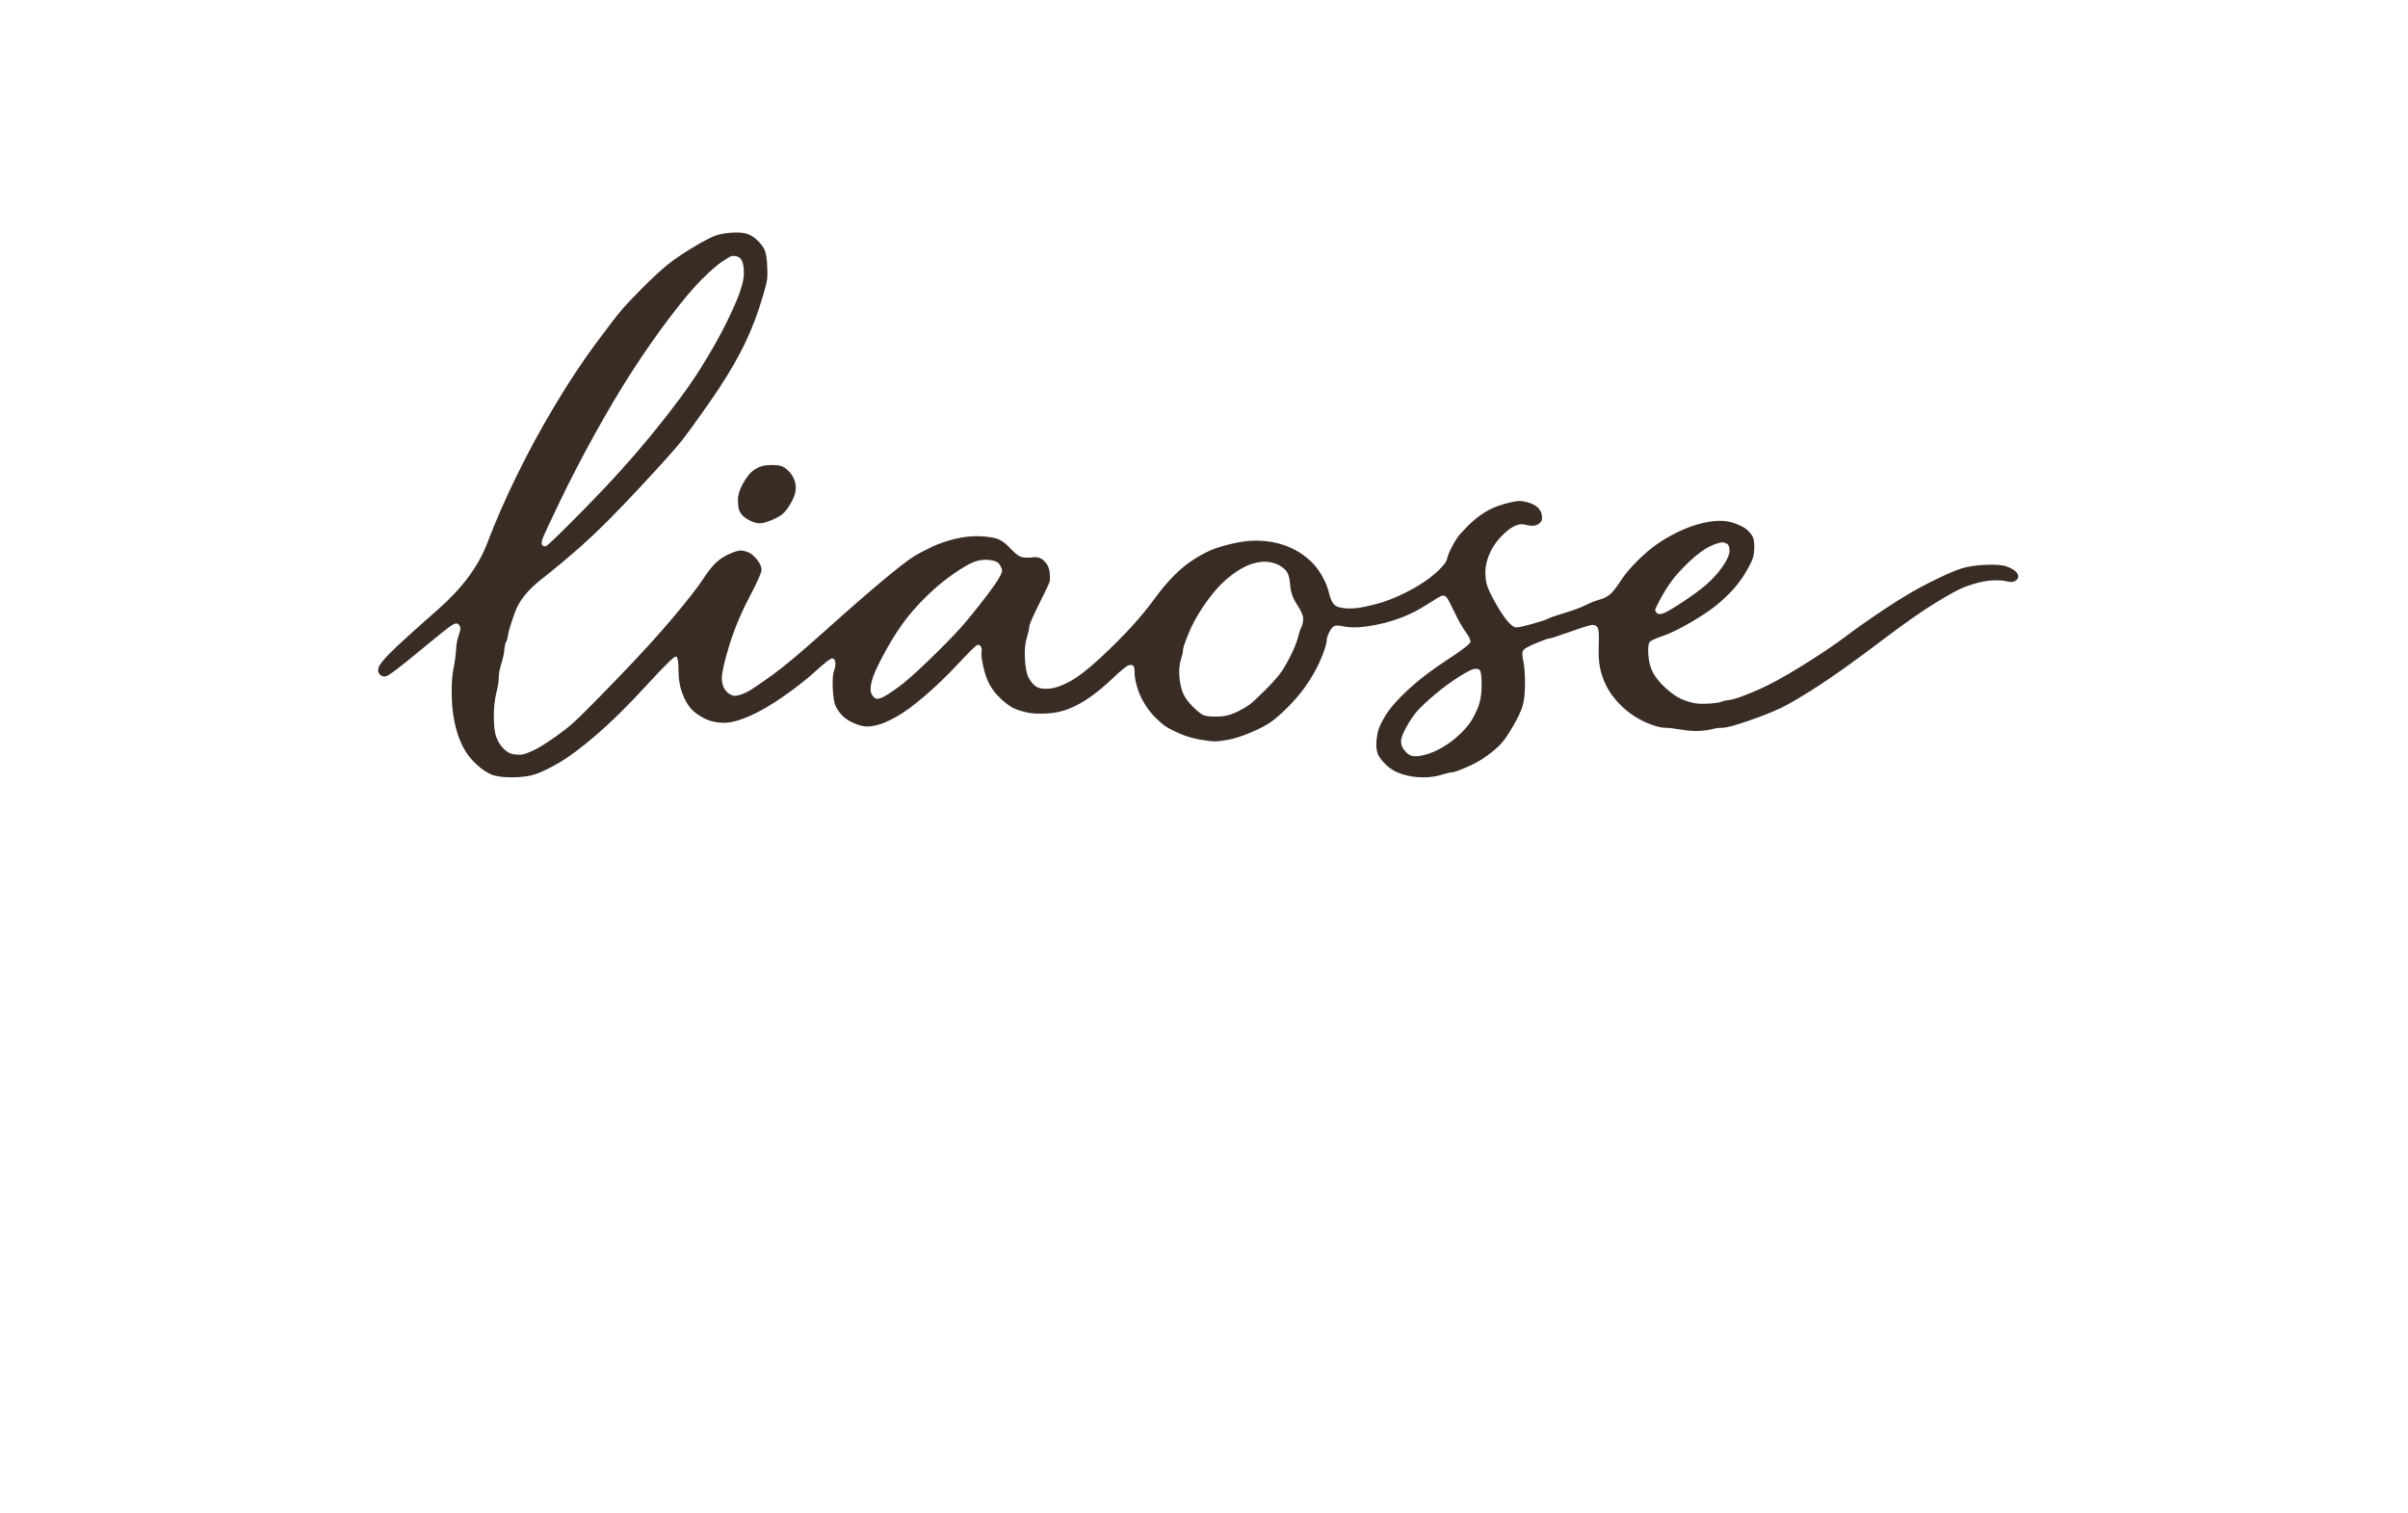
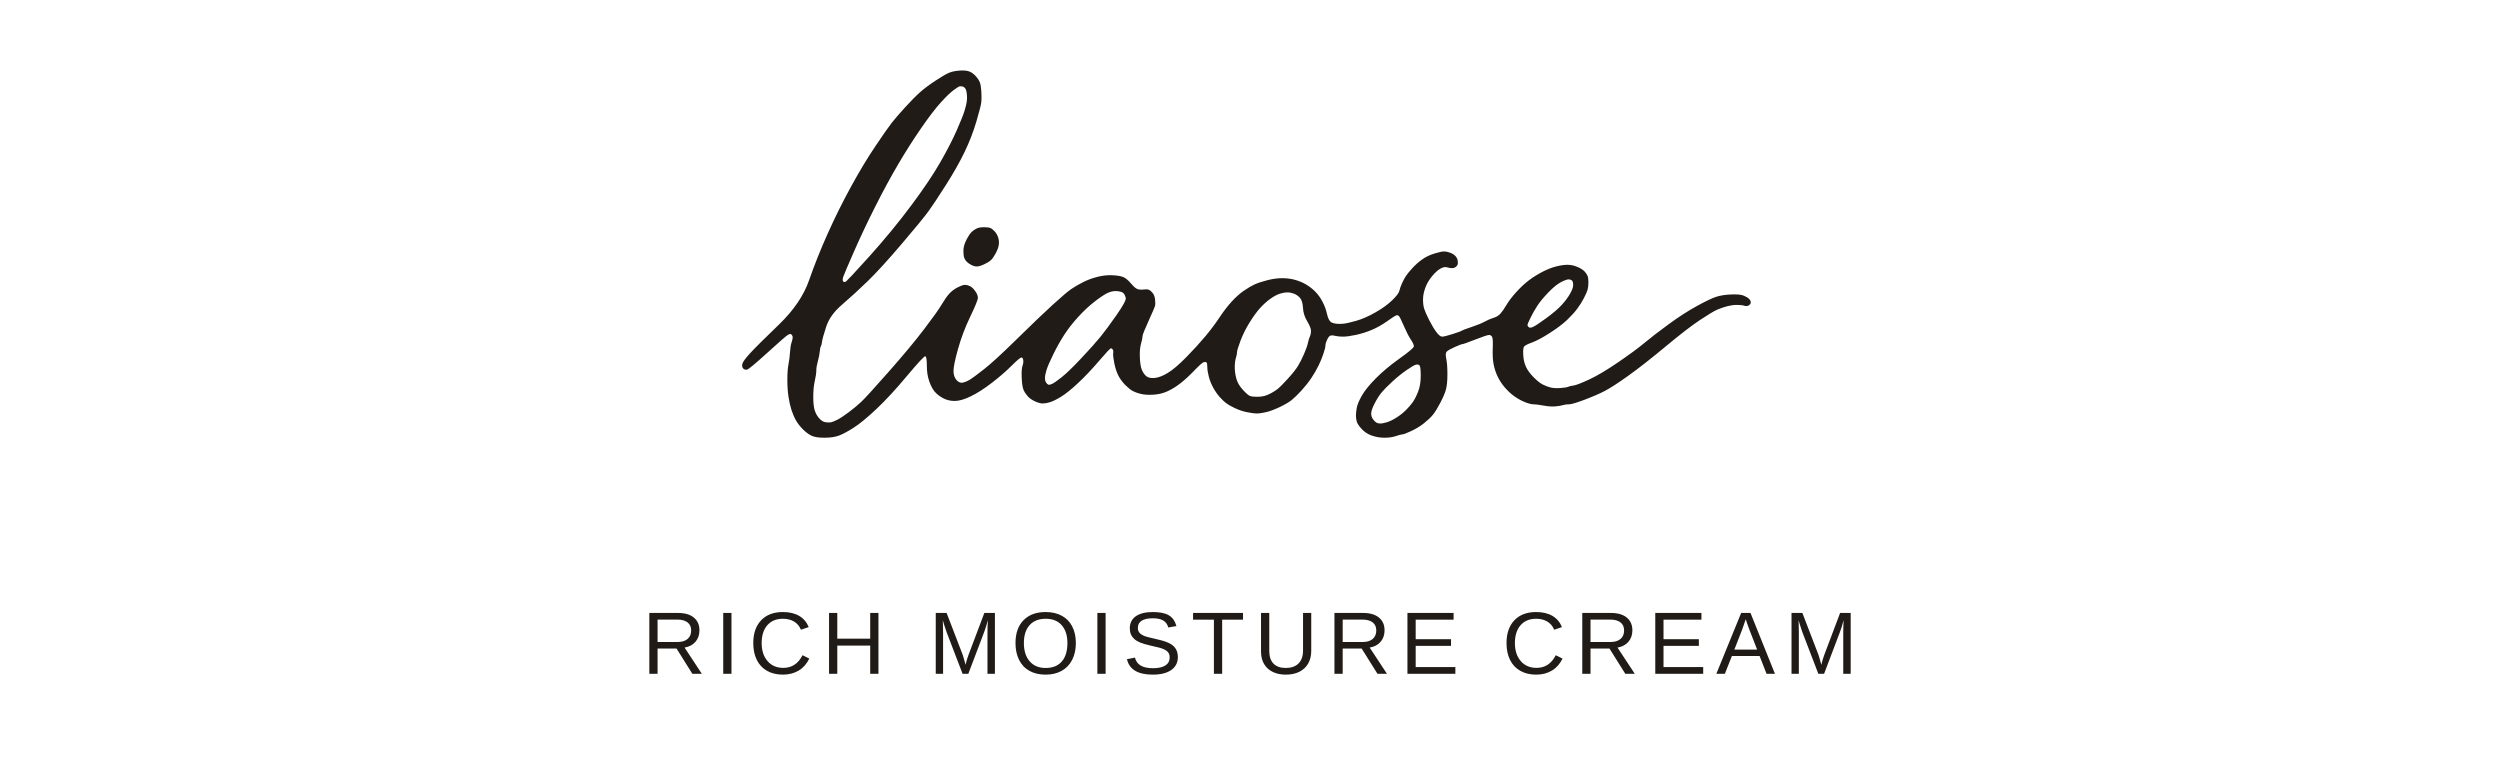
- <svg xmlns="http://www.w3.org/2000/svg" width="1433" height="900" viewBox="0 0 1433 900">
-   <svg x="214.95" y="130" width="1003.1" height="368.787" viewBox="0 0 340 125">
-     <path d="M 86.250 51.000 Q 85.500 50.250 84.875 50.000 Q 84.250 49.750 82.750 49.750 Q 81.250 49.750 80.375 50.125 Q 79.500 50.500 78.750 51.125 Q 78.000 51.750 77.000 53.500 Q 76.000 55.250 76.000 56.750 Q 76.000 58.250 76.250 58.875 Q 76.500 59.500 77.000 60.000 Q 77.500 60.500 78.500 61.000 Q 79.500 61.500 80.375 61.500 Q 81.250 61.500 82.750 60.875 Q 84.250 60.250 85.000 59.625 Q 85.750 59.000 86.625 57.500 Q 87.500 56.000 87.625 54.875 Q 87.750 53.750 87.375 52.750 Q 87.000 51.750 86.250 51.000 Z M 3.500 90.625 Q 3.250 91.500 3.750 92.000 Q 4.250 92.500 5.000 92.375 Q 5.750 92.250 11.625 87.375 Q 17.500 82.500 18.375 82.000 Q 19.250 81.500 19.625 81.875 Q 20.000 82.250 20.000 82.750 Q 20.000 83.250 19.625 84.250 Q 19.250 85.250 19.125 87.125 Q 19.000 89.000 18.625 90.750 Q 18.250 92.500 18.250 95.375 Q 18.250 98.250 18.625 100.500 Q 19.000 102.750 19.625 104.500 Q 20.250 106.250 21.125 107.625 Q 22.000 109.000 23.375 110.250 Q 24.750 111.500 26.125 112.125 Q 27.500 112.750 30.375 112.750 Q 33.250 112.750 35.125 112.125 Q 37.000 111.500 40.000 109.750 Q 43.000 108.000 47.500 104.125 Q 52.000 100.250 57.500 94.250 Q 63.000 88.250 63.500 88.375 Q 64.000 88.500 64.000 91.125 Q 64.000 93.750 64.750 95.750 Q 65.500 97.750 66.500 98.875 Q 67.500 100.000 69.250 100.875 Q 71.000 101.750 73.125 101.750 Q 75.250 101.750 78.375 100.375 Q 81.500 99.000 85.250 96.375 Q 89.000 93.750 91.750 91.250 Q 94.500 88.750 95.000 88.750 Q 95.500 88.750 95.625 89.500 Q 95.750 90.250 95.375 91.250 Q 95.000 92.250 95.125 94.875 Q 95.250 97.500 95.750 98.500 Q 96.250 99.500 97.125 100.375 Q 98.000 101.250 99.500 101.875 Q 101.000 102.500 102.000 102.500 Q 103.000 102.500 104.375 102.125 Q 105.750 101.750 108.000 100.500 Q 110.250 99.250 113.625 96.375 Q 117.000 93.500 120.500 89.750 Q 124.000 86.000 124.375 86.000 Q 124.750 86.000 125.000 86.375 Q 125.250 86.750 125.125 87.500 Q 125.000 88.250 125.500 90.500 Q 126.000 92.750 126.875 94.250 Q 127.750 95.750 129.125 97.000 Q 130.500 98.250 131.500 98.750 Q 132.500 99.250 134.125 99.625 Q 135.750 100.000 138.250 99.875 Q 140.750 99.750 142.875 98.875 Q 145.000 98.000 147.125 96.500 Q 149.250 95.000 151.750 92.625 Q 154.250 90.250 154.875 90.125 Q 155.500 90.000 155.750 90.250 Q 156.000 90.500 156.000 91.625 Q 156.000 92.750 156.500 94.500 Q 157.000 96.250 158.000 97.875 Q 159.000 99.500 160.125 100.625 Q 161.250 101.750 162.125 102.375 Q 163.000 103.000 165.000 103.875 Q 167.000 104.750 169.125 105.125 Q 171.250 105.500 172.250 105.500 Q 173.250 105.500 175.125 105.125 Q 177.000 104.750 179.625 103.625 Q 182.250 102.500 183.625 101.500 Q 185.000 100.500 186.875 98.625 Q 188.750 96.750 190.125 94.875 Q 191.500 93.000 192.500 91.125 Q 193.500 89.250 194.125 87.500 Q 194.750 85.750 194.750 85.125 Q 194.750 84.500 195.250 83.500 Q 195.750 82.500 196.250 82.250 Q 196.750 82.000 197.875 82.250 Q 199.000 82.500 200.500 82.500 Q 202.000 82.500 204.625 82.000 Q 207.250 81.500 209.875 80.500 Q 212.500 79.500 215.000 77.875 Q 217.500 76.250 218.000 76.125 Q 218.500 76.000 218.875 76.375 Q 219.250 76.750 220.500 79.375 Q 221.750 82.000 222.750 83.375 Q 223.750 84.750 223.750 85.375 Q 223.750 86.000 219.125 89.000 Q 214.500 92.000 211.250 95.000 Q 208.000 98.000 206.625 100.250 Q 205.250 102.500 205.000 103.875 Q 204.750 105.250 204.750 106.125 Q 204.750 107.000 205.000 107.875 Q 205.250 108.750 206.625 110.125 Q 208.000 111.500 210.000 112.125 Q 212.000 112.750 214.125 112.750 Q 216.250 112.750 217.875 112.250 Q 219.500 111.750 220.000 111.750 Q 220.500 111.750 222.875 110.750 Q 225.250 109.750 227.125 108.375 Q 229.000 107.000 230.000 105.875 Q 231.000 104.750 232.375 102.375 Q 233.750 100.000 234.250 98.375 Q 234.750 96.750 234.750 93.750 Q 234.750 90.750 234.375 89.125 Q 234.000 87.500 234.500 87.000 Q 235.000 86.500 237.125 85.625 Q 239.250 84.750 239.625 84.750 Q 240.000 84.750 243.875 83.375 Q 247.750 82.000 248.375 82.000 Q 249.000 82.000 249.375 82.500 Q 249.750 83.000 249.625 85.875 Q 249.500 88.750 249.875 90.625 Q 250.250 92.500 251.125 94.250 Q 252.000 96.000 253.500 97.625 Q 255.000 99.250 256.750 100.375 Q 258.500 101.500 260.250 102.125 Q 262.000 102.750 263.000 102.750 Q 264.000 102.750 266.250 103.125 Q 268.500 103.500 270.125 103.375 Q 271.750 103.250 272.625 103.000 Q 273.500 102.750 274.625 102.750 Q 275.750 102.750 279.750 101.375 Q 283.750 100.000 286.375 98.750 Q 289.000 97.500 294.000 94.250 Q 299.000 91.000 306.250 85.500 Q 313.500 80.000 317.625 77.500 Q 321.750 75.000 323.375 74.375 Q 325.000 73.750 326.625 73.375 Q 328.250 73.000 329.750 73.000 Q 331.250 73.000 332.125 73.250 Q 333.000 73.500 333.625 73.125 Q 334.250 72.750 334.250 72.250 Q 334.250 71.750 333.750 71.250 Q 333.250 70.750 332.000 70.250 Q 330.750 69.750 327.750 69.875 Q 324.750 70.000 322.750 70.625 Q 320.750 71.250 316.500 73.375 Q 312.250 75.500 307.375 78.750 Q 302.500 82.000 299.375 84.375 Q 296.250 86.750 290.625 90.250 Q 285.000 93.750 281.125 95.375 Q 277.250 97.000 276.125 97.125 Q 275.000 97.250 274.375 97.500 Q 273.750 97.750 271.875 97.875 Q 270.000 98.000 268.750 97.750 Q 267.500 97.500 266.125 96.875 Q 264.750 96.250 263.000 94.625 Q 261.250 93.000 260.500 91.500 Q 259.750 90.000 259.625 88.000 Q 259.500 86.000 259.875 85.500 Q 260.250 85.000 262.500 84.250 Q 264.750 83.500 268.375 81.375 Q 272.000 79.250 274.000 77.500 Q 276.000 75.750 277.250 74.250 Q 278.500 72.750 279.500 71.000 Q 280.500 69.250 280.750 68.375 Q 281.000 67.500 281.000 66.250 Q 281.000 65.000 280.750 64.375 Q 280.500 63.750 279.750 63.000 Q 279.000 62.250 277.375 61.625 Q 275.750 61.000 274.125 61.000 Q 272.500 61.000 270.375 61.500 Q 268.250 62.000 265.875 63.125 Q 263.500 64.250 261.500 65.625 Q 259.500 67.000 257.375 69.125 Q 255.250 71.250 254.125 73.000 Q 253.000 74.750 252.125 75.625 Q 251.250 76.500 249.875 76.875 Q 248.500 77.250 247.000 78.000 Q 245.500 78.750 242.625 79.625 Q 239.750 80.500 239.375 80.750 Q 239.000 81.000 236.375 81.750 Q 233.750 82.500 233.000 82.500 Q 232.250 82.500 231.125 81.125 Q 230.000 79.750 228.750 77.500 Q 227.500 75.250 227.125 74.125 Q 226.750 73.000 226.750 71.375 Q 226.750 69.750 227.500 67.875 Q 228.250 66.000 229.750 64.375 Q 231.250 62.750 232.500 62.125 Q 233.750 61.500 234.625 61.750 Q 235.500 62.000 236.250 62.000 Q 237.000 62.000 237.500 61.625 Q 238.000 61.250 238.125 60.875 Q 238.250 60.500 238.125 59.750 Q 238.000 59.000 237.375 58.375 Q 236.750 57.750 235.625 57.375 Q 234.500 57.000 233.625 57.000 Q 232.750 57.000 230.500 57.625 Q 228.250 58.250 226.500 59.375 Q 224.750 60.500 223.250 62.000 Q 221.750 63.500 221.125 64.375 Q 220.500 65.250 219.875 66.500 Q 219.250 67.750 219.000 68.750 Q 218.750 69.750 216.625 71.625 Q 214.500 73.500 211.125 75.250 Q 207.750 77.000 204.875 77.750 Q 202.000 78.500 200.625 78.625 Q 199.250 78.750 198.250 78.625 Q 197.250 78.500 196.750 78.250 Q 196.250 78.000 195.875 77.375 Q 195.500 76.750 195.125 75.250 Q 194.750 73.750 193.750 72.000 Q 192.750 70.250 191.375 69.000 Q 190.000 67.750 188.375 66.875 Q 186.750 66.000 184.750 65.500 Q 182.750 65.000 180.500 65.000 Q 178.250 65.000 175.625 65.625 Q 173.000 66.250 171.500 66.875 Q 170.000 67.500 168.000 68.750 Q 166.000 70.000 164.000 72.000 Q 162.000 74.000 160.000 76.750 Q 158.000 79.500 155.375 82.375 Q 152.750 85.250 149.125 88.625 Q 145.500 92.000 143.000 93.375 Q 140.500 94.750 138.625 94.875 Q 136.750 95.000 135.875 94.250 Q 135.000 93.500 134.500 92.375 Q 134.000 91.250 133.875 88.750 Q 133.750 86.250 134.250 84.625 Q 134.750 83.000 134.750 82.375 Q 134.750 81.750 136.750 77.750 Q 138.750 73.750 138.875 73.250 Q 139.000 72.750 138.875 71.500 Q 138.750 70.250 138.125 69.500 Q 137.500 68.750 136.875 68.500 Q 136.250 68.250 135.375 68.375 Q 134.500 68.500 133.500 68.375 Q 132.500 68.250 131.125 66.750 Q 129.750 65.250 128.625 64.750 Q 127.500 64.250 125.000 64.125 Q 122.500 64.000 119.875 64.625 Q 117.250 65.250 115.125 66.250 Q 113.000 67.250 111.375 68.250 Q 109.750 69.250 105.250 73.000 Q 100.750 76.750 93.500 83.250 Q 86.250 89.750 82.750 92.250 Q 79.250 94.750 78.125 95.375 Q 77.000 96.000 75.875 96.250 Q 74.750 96.500 73.750 95.500 Q 72.750 94.500 72.750 92.750 Q 72.750 91.000 74.250 86.125 Q 75.750 81.250 78.250 76.500 Q 80.750 71.750 80.750 70.875 Q 80.750 70.000 79.875 68.875 Q 79.000 67.750 78.125 67.375 Q 77.250 67.000 76.500 67.000 Q 75.750 67.000 74.125 67.750 Q 72.500 68.500 71.375 69.625 Q 70.250 70.750 68.875 72.875 Q 67.500 75.000 63.125 80.250 Q 58.750 85.500 51.500 93.000 Q 44.250 100.500 42.500 102.000 Q 40.750 103.500 38.375 105.125 Q 36.000 106.750 34.625 107.375 Q 33.250 108.000 32.625 108.125 Q 32.000 108.250 30.875 108.125 Q 29.750 108.000 28.750 107.000 Q 27.750 106.000 27.250 104.625 Q 26.750 103.250 26.750 100.500 Q 26.750 97.750 27.250 95.750 Q 27.750 93.750 27.750 92.625 Q 27.750 91.500 28.250 89.875 Q 28.750 88.250 28.875 87.000 Q 29.000 85.750 29.250 85.375 Q 29.500 85.000 29.625 84.000 Q 29.750 83.000 31.000 79.500 Q 32.250 76.000 36.250 72.875 Q 40.250 69.750 44.625 65.875 Q 49.000 62.000 55.875 54.625 Q 62.750 47.250 64.625 44.875 Q 66.500 42.500 70.250 37.125 Q 74.000 31.750 76.375 27.250 Q 78.750 22.750 80.250 18.125 Q 81.750 13.500 81.875 12.250 Q 82.000 11.000 81.875 9.125 Q 81.750 7.250 81.375 6.375 Q 81.000 5.500 80.000 4.500 Q 79.000 3.500 77.875 3.125 Q 76.750 2.750 74.750 2.875 Q 72.750 3.000 71.375 3.500 Q 70.000 4.000 66.875 5.875 Q 63.750 7.750 61.750 9.375 Q 59.750 11.000 56.875 13.875 Q 54.000 16.750 52.500 18.500 Q 51.000 20.250 47.125 25.500 Q 43.250 30.750 39.125 37.625 Q 35.000 44.500 31.500 51.625 Q 28.000 58.750 25.375 65.625 Q 22.750 72.500 15.500 78.875 Q 8.250 85.250 6.000 87.500 Q 3.750 89.750 3.500 90.625 Z M 224.500 90.875 Q 225.250 90.750 225.625 91.125 Q 226.000 91.500 226.000 94.250 Q 226.000 97.000 225.125 99.000 Q 224.250 101.000 223.375 102.125 Q 222.500 103.250 221.125 104.500 Q 219.750 105.750 218.000 106.750 Q 216.250 107.750 214.875 108.125 Q 213.500 108.500 212.750 108.500 Q 212.000 108.500 211.500 108.250 Q 211.000 108.000 210.375 107.250 Q 209.750 106.500 209.750 105.500 Q 209.750 104.500 210.875 102.500 Q 212.000 100.500 213.125 99.250 Q 214.250 98.000 216.625 96.000 Q 219.000 94.000 221.375 92.500 Q 223.750 91.000 224.500 90.875 Z M 184.375 69.625 Q 185.500 70.000 186.375 70.875 Q 187.250 71.750 187.375 73.875 Q 187.500 76.000 188.750 77.875 Q 190.000 79.750 190.000 80.750 Q 190.000 81.750 189.625 82.500 Q 189.250 83.250 189.000 84.375 Q 188.750 85.500 187.750 87.625 Q 186.750 89.750 185.750 91.250 Q 184.750 92.750 182.375 95.125 Q 180.000 97.500 179.125 98.125 Q 178.250 98.750 177.000 99.375 Q 175.750 100.000 174.750 100.250 Q 173.750 100.500 172.250 100.500 Q 170.750 100.500 170.000 100.250 Q 169.250 100.000 167.625 98.375 Q 166.000 96.750 165.500 95.000 Q 165.000 93.250 165.000 91.625 Q 165.000 90.000 165.375 88.875 Q 165.750 87.750 165.750 87.125 Q 165.750 86.500 166.875 83.750 Q 168.000 81.000 169.875 78.250 Q 171.750 75.500 173.375 73.875 Q 175.000 72.250 176.750 71.125 Q 178.500 70.000 179.875 69.625 Q 181.250 69.250 182.250 69.250 Q 183.250 69.250 184.375 69.625 Z M 126.375 68.875 Q 128.000 69.000 128.500 69.500 Q 129.000 70.000 129.250 70.875 Q 129.500 71.750 126.250 76.000 Q 123.000 80.250 120.875 82.625 Q 118.750 85.000 114.625 89.000 Q 110.500 93.000 108.250 94.625 Q 106.000 96.250 105.125 96.625 Q 104.250 97.000 103.875 96.875 Q 103.500 96.750 103.125 96.250 Q 102.750 95.750 102.750 94.875 Q 102.750 94.000 103.250 92.500 Q 103.750 91.000 105.500 87.750 Q 107.250 84.500 109.125 81.875 Q 111.000 79.250 113.625 76.625 Q 116.250 74.000 118.875 72.125 Q 121.500 70.250 123.125 69.500 Q 124.750 68.750 126.375 68.875 Z M 274.750 65.375 Q 275.500 65.500 275.750 65.875 Q 276.000 66.250 276.000 67.125 Q 276.000 68.000 275.000 69.625 Q 274.000 71.250 272.250 73.000 Q 270.500 74.750 267.125 77.000 Q 263.750 79.250 262.750 79.625 Q 261.750 80.000 261.375 79.625 Q 261.000 79.250 261.000 79.000 Q 261.000 78.750 262.000 76.875 Q 263.000 75.000 264.250 73.250 Q 265.500 71.500 267.875 69.250 Q 270.250 67.000 272.125 66.125 Q 274.000 65.250 274.750 65.375 Z M 75.625 7.625 Q 76.250 7.750 76.625 8.250 Q 77.000 8.750 77.125 9.875 Q 77.250 11.000 77.125 12.000 Q 77.000 13.000 76.375 14.875 Q 75.750 16.750 73.750 20.875 Q 71.750 25.000 68.375 30.375 Q 65.000 35.750 58.875 43.250 Q 52.750 50.750 45.250 58.375 Q 37.750 66.000 37.250 66.125 Q 36.750 66.250 36.500 65.875 Q 36.250 65.500 36.625 64.500 Q 37.000 63.500 40.125 57.000 Q 43.250 50.500 47.125 43.500 Q 51.000 36.500 54.625 30.875 Q 58.250 25.250 62.125 20.125 Q 66.000 15.000 68.625 12.375 Q 71.250 9.750 72.750 8.750 Q 74.250 7.750 74.625 7.625 Q 75.000 7.500 75.625 7.625 Z" fill-rule="evenodd" fill="#392c25" />
+ <svg xmlns="http://www.w3.org/2000/svg" width="820" height="250" viewBox="0 0 820 250">
+   <svg x="240" y="20" width="340" height="137" viewBox="0 0 340 125" preserveAspectRatio="none">
+     <path d="M 86.250 51.000 Q 85.500 50.250 84.875 50.000 Q 84.250 49.750 82.750 49.750 Q 81.250 49.750 80.375 50.125 Q 79.500 50.500 78.750 51.125 Q 78.000 51.750 77.000 53.500 Q 76.000 55.250 76.000 56.750 Q 76.000 58.250 76.250 58.875 Q 76.500 59.500 77.000 60.000 Q 77.500 60.500 78.500 61.000 Q 79.500 61.500 80.375 61.500 Q 81.250 61.500 82.750 60.875 Q 84.250 60.250 85.000 59.625 Q 85.750 59.000 86.625 57.500 Q 87.500 56.000 87.625 54.875 Q 87.750 53.750 87.375 52.750 Q 87.000 51.750 86.250 51.000 Z M 3.500 90.625 Q 3.250 91.500 3.750 92.000 Q 4.250 92.500 5.000 92.375 Q 5.750 92.250 11.625 87.375 Q 17.500 82.500 18.375 82.000 Q 19.250 81.500 19.625 81.875 Q 20.000 82.250 20.000 82.750 Q 20.000 83.250 19.625 84.250 Q 19.250 85.250 19.125 87.125 Q 19.000 89.000 18.625 90.750 Q 18.250 92.500 18.250 95.375 Q 18.250 98.250 18.625 100.500 Q 19.000 102.750 19.625 104.500 Q 20.250 106.250 21.125 107.625 Q 22.000 109.000 23.375 110.250 Q 24.750 111.500 26.125 112.125 Q 27.500 112.750 30.375 112.750 Q 33.250 112.750 35.125 112.125 Q 37.000 111.500 40.000 109.750 Q 43.000 108.000 47.500 104.125 Q 52.000 100.250 57.500 94.250 Q 63.000 88.250 63.500 88.375 Q 64.000 88.500 64.000 91.125 Q 64.000 93.750 64.750 95.750 Q 65.500 97.750 66.500 98.875 Q 67.500 100.000 69.250 100.875 Q 71.000 101.750 73.125 101.750 Q 75.250 101.750 78.375 100.375 Q 81.500 99.000 85.250 96.375 Q 89.000 93.750 91.750 91.250 Q 94.500 88.750 95.000 88.750 Q 95.500 88.750 95.625 89.500 Q 95.750 90.250 95.375 91.250 Q 95.000 92.250 95.125 94.875 Q 95.250 97.500 95.750 98.500 Q 96.250 99.500 97.125 100.375 Q 98.000 101.250 99.500 101.875 Q 101.000 102.500 102.000 102.500 Q 103.000 102.500 104.375 102.125 Q 105.750 101.750 108.000 100.500 Q 110.250 99.250 113.625 96.375 Q 117.000 93.500 120.500 89.750 Q 124.000 86.000 124.375 86.000 Q 124.750 86.000 125.000 86.375 Q 125.250 86.750 125.125 87.500 Q 125.000 88.250 125.500 90.500 Q 126.000 92.750 126.875 94.250 Q 127.750 95.750 129.125 97.000 Q 130.500 98.250 131.500 98.750 Q 132.500 99.250 134.125 99.625 Q 135.750 100.000 138.250 99.875 Q 140.750 99.750 142.875 98.875 Q 145.000 98.000 147.125 96.500 Q 149.250 95.000 151.750 92.625 Q 154.250 90.250 154.875 90.125 Q 155.500 90.000 155.750 90.250 Q 156.000 90.500 156.000 91.625 Q 156.000 92.750 156.500 94.500 Q 157.000 96.250 158.000 97.875 Q 159.000 99.500 160.125 100.625 Q 161.250 101.750 162.125 102.375 Q 163.000 103.000 165.000 103.875 Q 167.000 104.750 169.125 105.125 Q 171.250 105.500 172.250 105.500 Q 173.250 105.500 175.125 105.125 Q 177.000 104.750 179.625 103.625 Q 182.250 102.500 183.625 101.500 Q 185.000 100.500 186.875 98.625 Q 188.750 96.750 190.125 94.875 Q 191.500 93.000 192.500 91.125 Q 193.500 89.250 194.125 87.500 Q 194.750 85.750 194.750 85.125 Q 194.750 84.500 195.250 83.500 Q 195.750 82.500 196.250 82.250 Q 196.750 82.000 197.875 82.250 Q 199.000 82.500 200.500 82.500 Q 202.000 82.500 204.625 82.000 Q 207.250 81.500 209.875 80.500 Q 212.500 79.500 215.000 77.875 Q 217.500 76.250 218.000 76.125 Q 218.500 76.000 218.875 76.375 Q 219.250 76.750 220.500 79.375 Q 221.750 82.000 222.750 83.375 Q 223.750 84.750 223.750 85.375 Q 223.750 86.000 219.125 89.000 Q 214.500 92.000 211.250 95.000 Q 208.000 98.000 206.625 100.250 Q 205.250 102.500 205.000 103.875 Q 204.750 105.250 204.750 106.125 Q 204.750 107.000 205.000 107.875 Q 205.250 108.750 206.625 110.125 Q 208.000 111.500 210.000 112.125 Q 212.000 112.750 214.125 112.750 Q 216.250 112.750 217.875 112.250 Q 219.500 111.750 220.000 111.750 Q 220.500 111.750 222.875 110.750 Q 225.250 109.750 227.125 108.375 Q 229.000 107.000 230.000 105.875 Q 231.000 104.750 232.375 102.375 Q 233.750 100.000 234.250 98.375 Q 234.750 96.750 234.750 93.750 Q 234.750 90.750 234.375 89.125 Q 234.000 87.500 234.500 87.000 Q 235.000 86.500 237.125 85.625 Q 239.250 84.750 239.625 84.750 Q 240.000 84.750 243.875 83.375 Q 247.750 82.000 248.375 82.000 Q 249.000 82.000 249.375 82.500 Q 249.750 83.000 249.625 85.875 Q 249.500 88.750 249.875 90.625 Q 250.250 92.500 251.125 94.250 Q 252.000 96.000 253.500 97.625 Q 255.000 99.250 256.750 100.375 Q 258.500 101.500 260.250 102.125 Q 262.000 102.750 263.000 102.750 Q 264.000 102.750 266.250 103.125 Q 268.500 103.500 270.125 103.375 Q 271.750 103.250 272.625 103.000 Q 273.500 102.750 274.625 102.750 Q 275.750 102.750 279.750 101.375 Q 283.750 100.000 286.375 98.750 Q 289.000 97.500 294.000 94.250 Q 299.000 91.000 306.250 85.500 Q 313.500 80.000 317.625 77.500 Q 321.750 75.000 323.375 74.375 Q 325.000 73.750 326.625 73.375 Q 328.250 73.000 329.750 73.000 Q 331.250 73.000 332.125 73.250 Q 333.000 73.500 333.625 73.125 Q 334.250 72.750 334.250 72.250 Q 334.250 71.750 333.750 71.250 Q 333.250 70.750 332.000 70.250 Q 330.750 69.750 327.750 69.875 Q 324.750 70.000 322.750 70.625 Q 320.750 71.250 316.500 73.375 Q 312.250 75.500 307.375 78.750 Q 302.500 82.000 299.375 84.375 Q 296.250 86.750 290.625 90.250 Q 285.000 93.750 281.125 95.375 Q 277.250 97.000 276.125 97.125 Q 275.000 97.250 274.375 97.500 Q 273.750 97.750 271.875 97.875 Q 270.000 98.000 268.750 97.750 Q 267.500 97.500 266.125 96.875 Q 264.750 96.250 263.000 94.625 Q 261.250 93.000 260.500 91.500 Q 259.750 90.000 259.625 88.000 Q 259.500 86.000 259.875 85.500 Q 260.250 85.000 262.500 84.250 Q 264.750 83.500 268.375 81.375 Q 272.000 79.250 274.000 77.500 Q 276.000 75.750 277.250 74.250 Q 278.500 72.750 279.500 71.000 Q 280.500 69.250 280.750 68.375 Q 281.000 67.500 281.000 66.250 Q 281.000 65.000 280.750 64.375 Q 280.500 63.750 279.750 63.000 Q 279.000 62.250 277.375 61.625 Q 275.750 61.000 274.125 61.000 Q 272.500 61.000 270.375 61.500 Q 268.250 62.000 265.875 63.125 Q 263.500 64.250 261.500 65.625 Q 259.500 67.000 257.375 69.125 Q 255.250 71.250 254.125 73.000 Q 253.000 74.750 252.125 75.625 Q 251.250 76.500 249.875 76.875 Q 248.500 77.250 247.000 78.000 Q 245.500 78.750 242.625 79.625 Q 239.750 80.500 239.375 80.750 Q 239.000 81.000 236.375 81.750 Q 233.750 82.500 233.000 82.500 Q 232.250 82.500 231.125 81.125 Q 230.000 79.750 228.750 77.500 Q 227.500 75.250 227.125 74.125 Q 226.750 73.000 226.750 71.375 Q 226.750 69.750 227.500 67.875 Q 228.250 66.000 229.750 64.375 Q 231.250 62.750 232.500 62.125 Q 233.750 61.500 234.625 61.750 Q 235.500 62.000 236.250 62.000 Q 237.000 62.000 237.500 61.625 Q 238.000 61.250 238.125 60.875 Q 238.250 60.500 238.125 59.750 Q 238.000 59.000 237.375 58.375 Q 236.750 57.750 235.625 57.375 Q 234.500 57.000 233.625 57.000 Q 232.750 57.000 230.500 57.625 Q 228.250 58.250 226.500 59.375 Q 224.750 60.500 223.250 62.000 Q 221.750 63.500 221.125 64.375 Q 220.500 65.250 219.875 66.500 Q 219.250 67.750 219.000 68.750 Q 218.750 69.750 216.625 71.625 Q 214.500 73.500 211.125 75.250 Q 207.750 77.000 204.875 77.750 Q 202.000 78.500 200.625 78.625 Q 199.250 78.750 198.250 78.625 Q 197.250 78.500 196.750 78.250 Q 196.250 78.000 195.875 77.375 Q 195.500 76.750 195.125 75.250 Q 194.750 73.750 193.750 72.000 Q 192.750 70.250 191.375 69.000 Q 190.000 67.750 188.375 66.875 Q 186.750 66.000 184.750 65.500 Q 182.750 65.000 180.500 65.000 Q 178.250 65.000 175.625 65.625 Q 173.000 66.250 171.500 66.875 Q 170.000 67.500 168.000 68.750 Q 166.000 70.000 164.000 72.000 Q 162.000 74.000 160.000 76.750 Q 158.000 79.500 155.375 82.375 Q 152.750 85.250 149.125 88.625 Q 145.500 92.000 143.000 93.375 Q 140.500 94.750 138.625 94.875 Q 136.750 95.000 135.875 94.250 Q 135.000 93.500 134.500 92.375 Q 134.000 91.250 133.875 88.750 Q 133.750 86.250 134.250 84.625 Q 134.750 83.000 134.750 82.375 Q 134.750 81.750 136.750 77.750 Q 138.750 73.750 138.875 73.250 Q 139.000 72.750 138.875 71.500 Q 138.750 70.250 138.125 69.500 Q 137.500 68.750 136.875 68.500 Q 136.250 68.250 135.375 68.375 Q 134.500 68.500 133.500 68.375 Q 132.500 68.250 131.125 66.750 Q 129.750 65.250 128.625 64.750 Q 127.500 64.250 125.000 64.125 Q 122.500 64.000 119.875 64.625 Q 117.250 65.250 115.125 66.250 Q 113.000 67.250 111.375 68.250 Q 109.750 69.250 105.250 73.000 Q 100.750 76.750 93.500 83.250 Q 86.250 89.750 82.750 92.250 Q 79.250 94.750 78.125 95.375 Q 77.000 96.000 75.875 96.250 Q 74.750 96.500 73.750 95.500 Q 72.750 94.500 72.750 92.750 Q 72.750 91.000 74.250 86.125 Q 75.750 81.250 78.250 76.500 Q 80.750 71.750 80.750 70.875 Q 80.750 70.000 79.875 68.875 Q 79.000 67.750 78.125 67.375 Q 77.250 67.000 76.500 67.000 Q 75.750 67.000 74.125 67.750 Q 72.500 68.500 71.375 69.625 Q 70.250 70.750 68.875 72.875 Q 67.500 75.000 63.125 80.250 Q 58.750 85.500 51.500 93.000 Q 44.250 100.500 42.500 102.000 Q 40.750 103.500 38.375 105.125 Q 36.000 106.750 34.625 107.375 Q 33.250 108.000 32.625 108.125 Q 32.000 108.250 30.875 108.125 Q 29.750 108.000 28.750 107.000 Q 27.750 106.000 27.250 104.625 Q 26.750 103.250 26.750 100.500 Q 26.750 97.750 27.250 95.750 Q 27.750 93.750 27.750 92.625 Q 27.750 91.500 28.250 89.875 Q 28.750 88.250 28.875 87.000 Q 29.000 85.750 29.250 85.375 Q 29.500 85.000 29.625 84.000 Q 29.750 83.000 31.000 79.500 Q 32.250 76.000 36.250 72.875 Q 40.250 69.750 44.625 65.875 Q 49.000 62.000 55.875 54.625 Q 62.750 47.250 64.625 44.875 Q 66.500 42.500 70.250 37.125 Q 74.000 31.750 76.375 27.250 Q 78.750 22.750 80.250 18.125 Q 81.750 13.500 81.875 12.250 Q 82.000 11.000 81.875 9.125 Q 81.750 7.250 81.375 6.375 Q 81.000 5.500 80.000 4.500 Q 79.000 3.500 77.875 3.125 Q 76.750 2.750 74.750 2.875 Q 72.750 3.000 71.375 3.500 Q 70.000 4.000 66.875 5.875 Q 63.750 7.750 61.750 9.375 Q 59.750 11.000 56.875 13.875 Q 54.000 16.750 52.500 18.500 Q 51.000 20.250 47.125 25.500 Q 43.250 30.750 39.125 37.625 Q 35.000 44.500 31.500 51.625 Q 28.000 58.750 25.375 65.625 Q 22.750 72.500 15.500 78.875 Q 8.250 85.250 6.000 87.500 Q 3.750 89.750 3.500 90.625 Z M 224.500 90.875 Q 225.250 90.750 225.625 91.125 Q 226.000 91.500 226.000 94.250 Q 226.000 97.000 225.125 99.000 Q 224.250 101.000 223.375 102.125 Q 222.500 103.250 221.125 104.500 Q 219.750 105.750 218.000 106.750 Q 216.250 107.750 214.875 108.125 Q 213.500 108.500 212.750 108.500 Q 212.000 108.500 211.500 108.250 Q 211.000 108.000 210.375 107.250 Q 209.750 106.500 209.750 105.500 Q 209.750 104.500 210.875 102.500 Q 212.000 100.500 213.125 99.250 Q 214.250 98.000 216.625 96.000 Q 219.000 94.000 221.375 92.500 Q 223.750 91.000 224.500 90.875 Z M 184.375 69.625 Q 185.500 70.000 186.375 70.875 Q 187.250 71.750 187.375 73.875 Q 187.500 76.000 188.750 77.875 Q 190.000 79.750 190.000 80.750 Q 190.000 81.750 189.625 82.500 Q 189.250 83.250 189.000 84.375 Q 188.750 85.500 187.750 87.625 Q 186.750 89.750 185.750 91.250 Q 184.750 92.750 182.375 95.125 Q 180.000 97.500 179.125 98.125 Q 178.250 98.750 177.000 99.375 Q 175.750 100.000 174.750 100.250 Q 173.750 100.500 172.250 100.500 Q 170.750 100.500 170.000 100.250 Q 169.250 100.000 167.625 98.375 Q 166.000 96.750 165.500 95.000 Q 165.000 93.250 165.000 91.625 Q 165.000 90.000 165.375 88.875 Q 165.750 87.750 165.750 87.125 Q 165.750 86.500 166.875 83.750 Q 168.000 81.000 169.875 78.250 Q 171.750 75.500 173.375 73.875 Q 175.000 72.250 176.750 71.125 Q 178.500 70.000 179.875 69.625 Q 181.250 69.250 182.250 69.250 Q 183.250 69.250 184.375 69.625 Z M 126.375 68.875 Q 128.000 69.000 128.500 69.500 Q 129.000 70.000 129.250 70.875 Q 129.500 71.750 126.250 76.000 Q 123.000 80.250 120.875 82.625 Q 118.750 85.000 114.625 89.000 Q 110.500 93.000 108.250 94.625 Q 106.000 96.250 105.125 96.625 Q 104.250 97.000 103.875 96.875 Q 103.500 96.750 103.125 96.250 Q 102.750 95.750 102.750 94.875 Q 102.750 94.000 103.250 92.500 Q 103.750 91.000 105.500 87.750 Q 107.250 84.500 109.125 81.875 Q 111.000 79.250 113.625 76.625 Q 116.250 74.000 118.875 72.125 Q 121.500 70.250 123.125 69.500 Q 124.750 68.750 126.375 68.875 Z M 274.750 65.375 Q 275.500 65.500 275.750 65.875 Q 276.000 66.250 276.000 67.125 Q 276.000 68.000 275.000 69.625 Q 274.000 71.250 272.250 73.000 Q 270.500 74.750 267.125 77.000 Q 263.750 79.250 262.750 79.625 Q 261.750 80.000 261.375 79.625 Q 261.000 79.250 261.000 79.000 Q 261.000 78.750 262.000 76.875 Q 263.000 75.000 264.250 73.250 Q 265.500 71.500 267.875 69.250 Q 270.250 67.000 272.125 66.125 Q 274.000 65.250 274.750 65.375 Z M 75.625 7.625 Q 76.250 7.750 76.625 8.250 Q 77.000 8.750 77.125 9.875 Q 77.250 11.000 77.125 12.000 Q 77.000 13.000 76.375 14.875 Q 75.750 16.750 73.750 20.875 Q 71.750 25.000 68.375 30.375 Q 65.000 35.750 58.875 43.250 Q 52.750 50.750 45.250 58.375 Q 37.750 66.000 37.250 66.125 Q 36.750 66.250 36.500 65.875 Q 36.250 65.500 36.625 64.500 Q 37.000 63.500 40.125 57.000 Q 43.250 50.500 47.125 43.500 Q 51.000 36.500 54.625 30.875 Q 58.250 25.250 62.125 20.125 Q 66.000 15.000 68.625 12.375 Q 71.250 9.750 72.750 8.750 Q 74.250 7.750 74.625 7.625 Q 75.000 7.500 75.625 7.625 Z" fill="#201b17" />
  </svg>
+   <text x="410.0" y="221" text-anchor="middle" fill="#201b17" font-family="Helvetica Neue,Arial,sans-serif" font-size="29" letter-spacing="3">RICH MOISTURE CREAM</text>
</svg>
